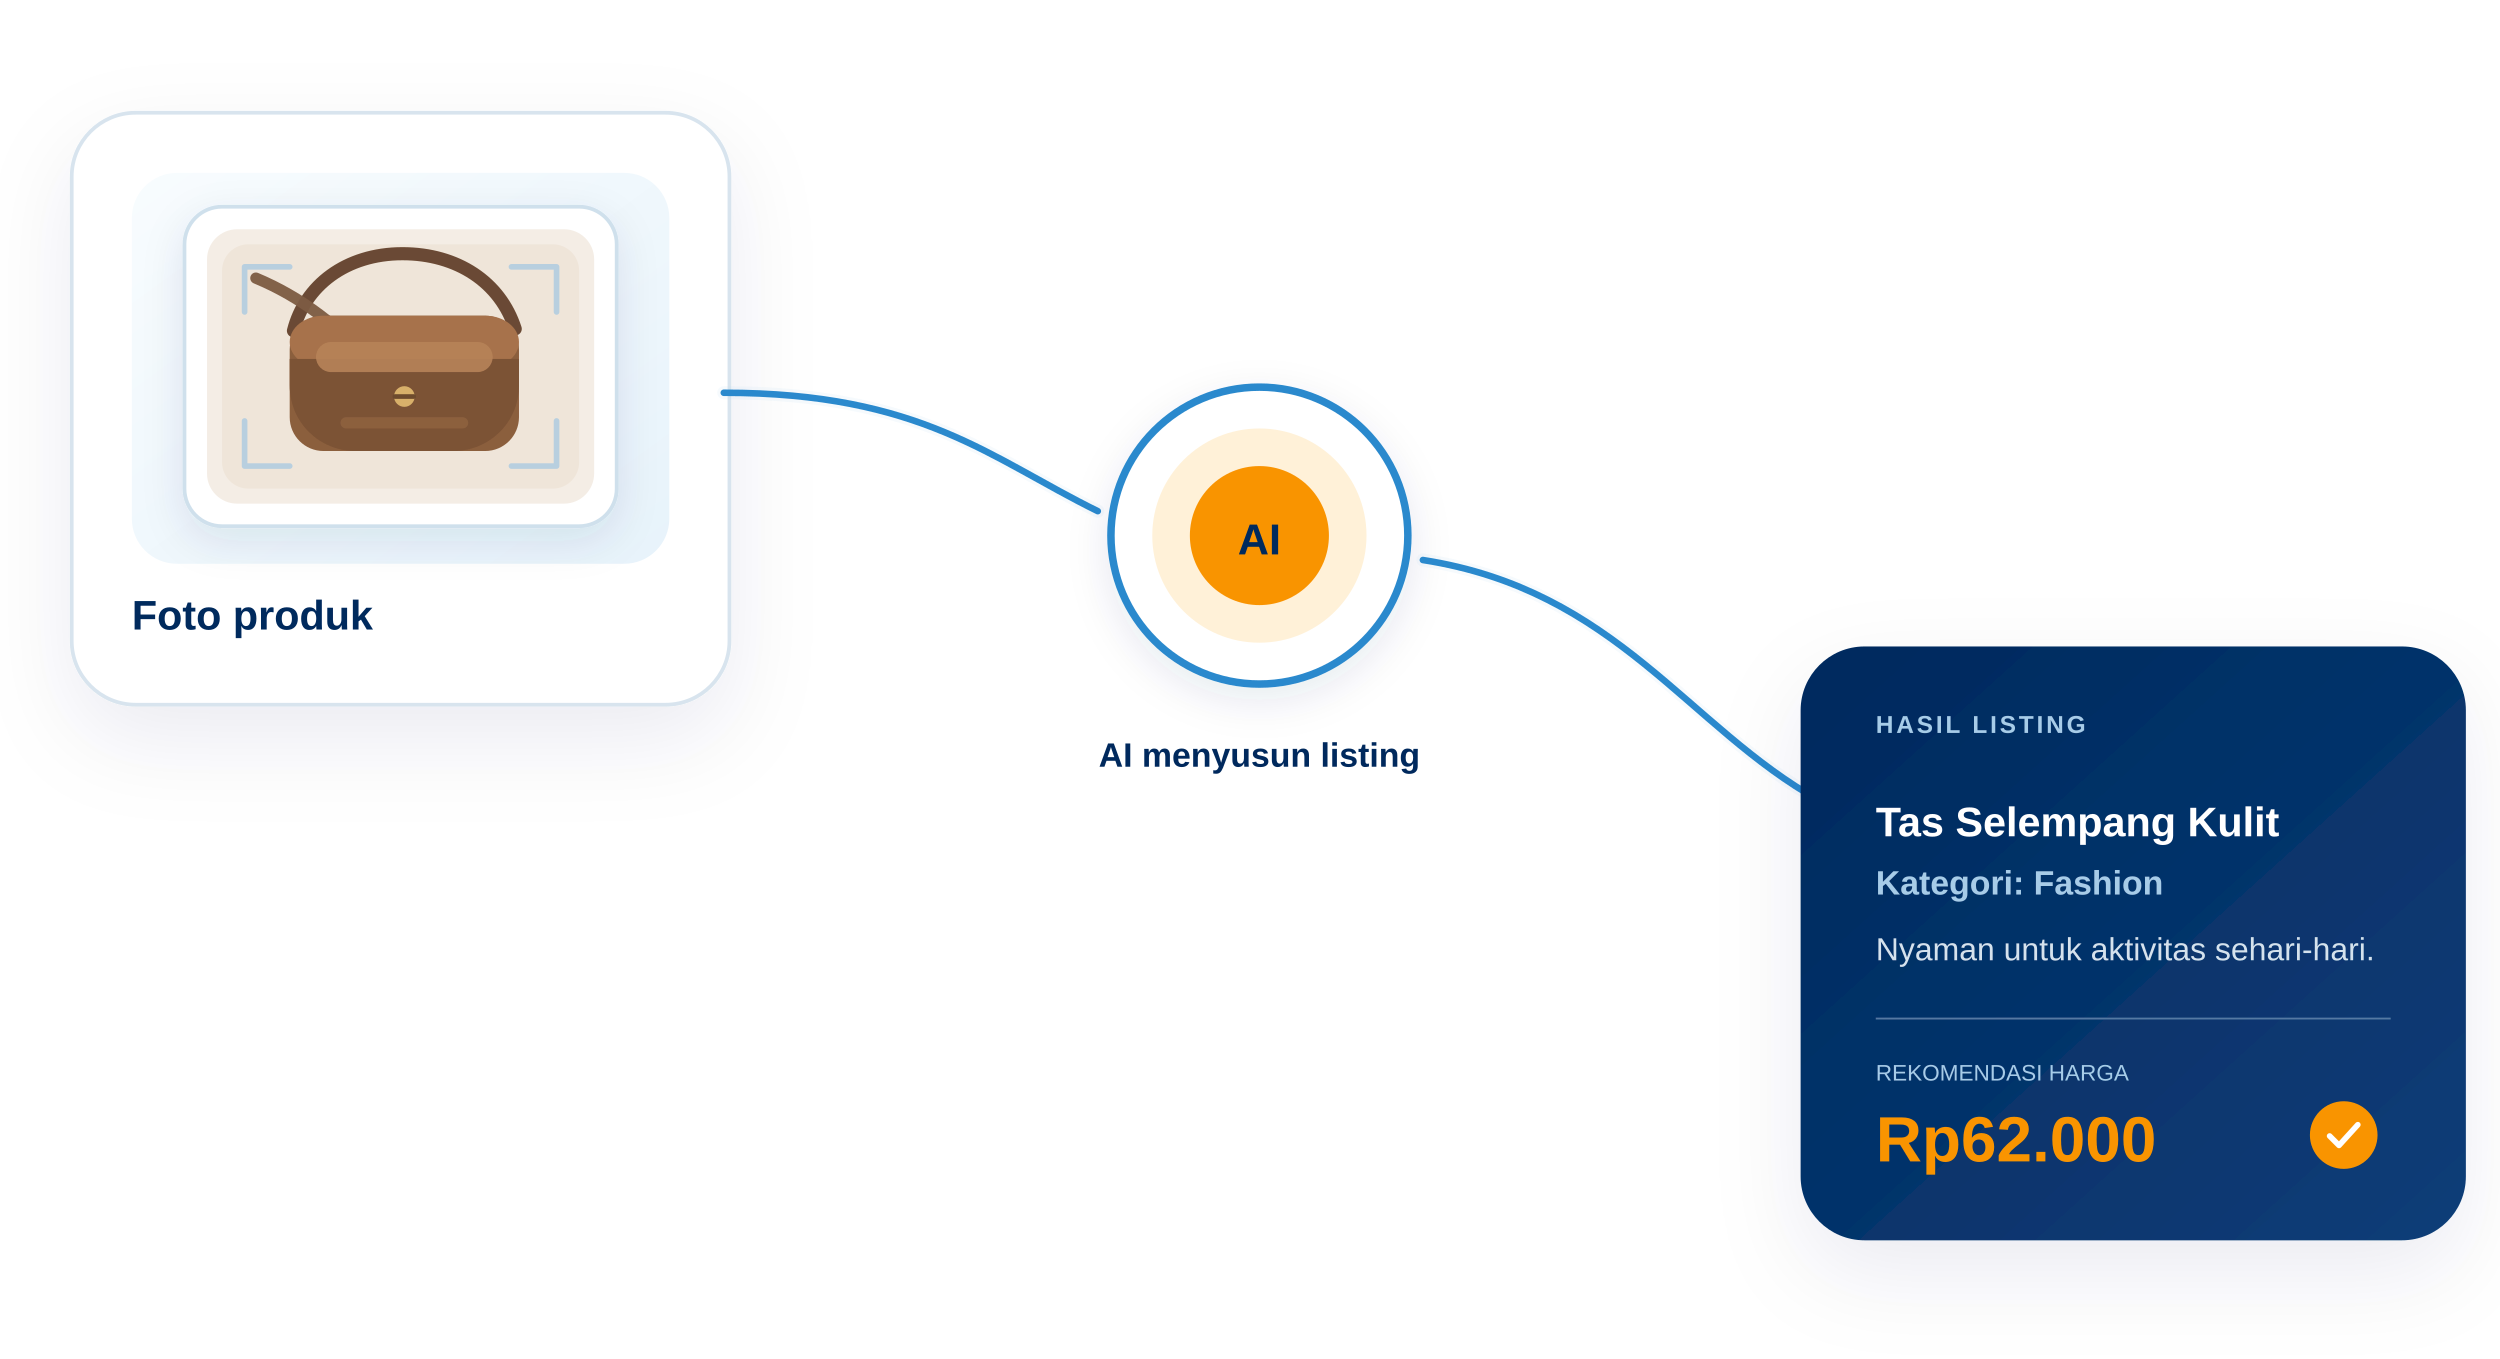
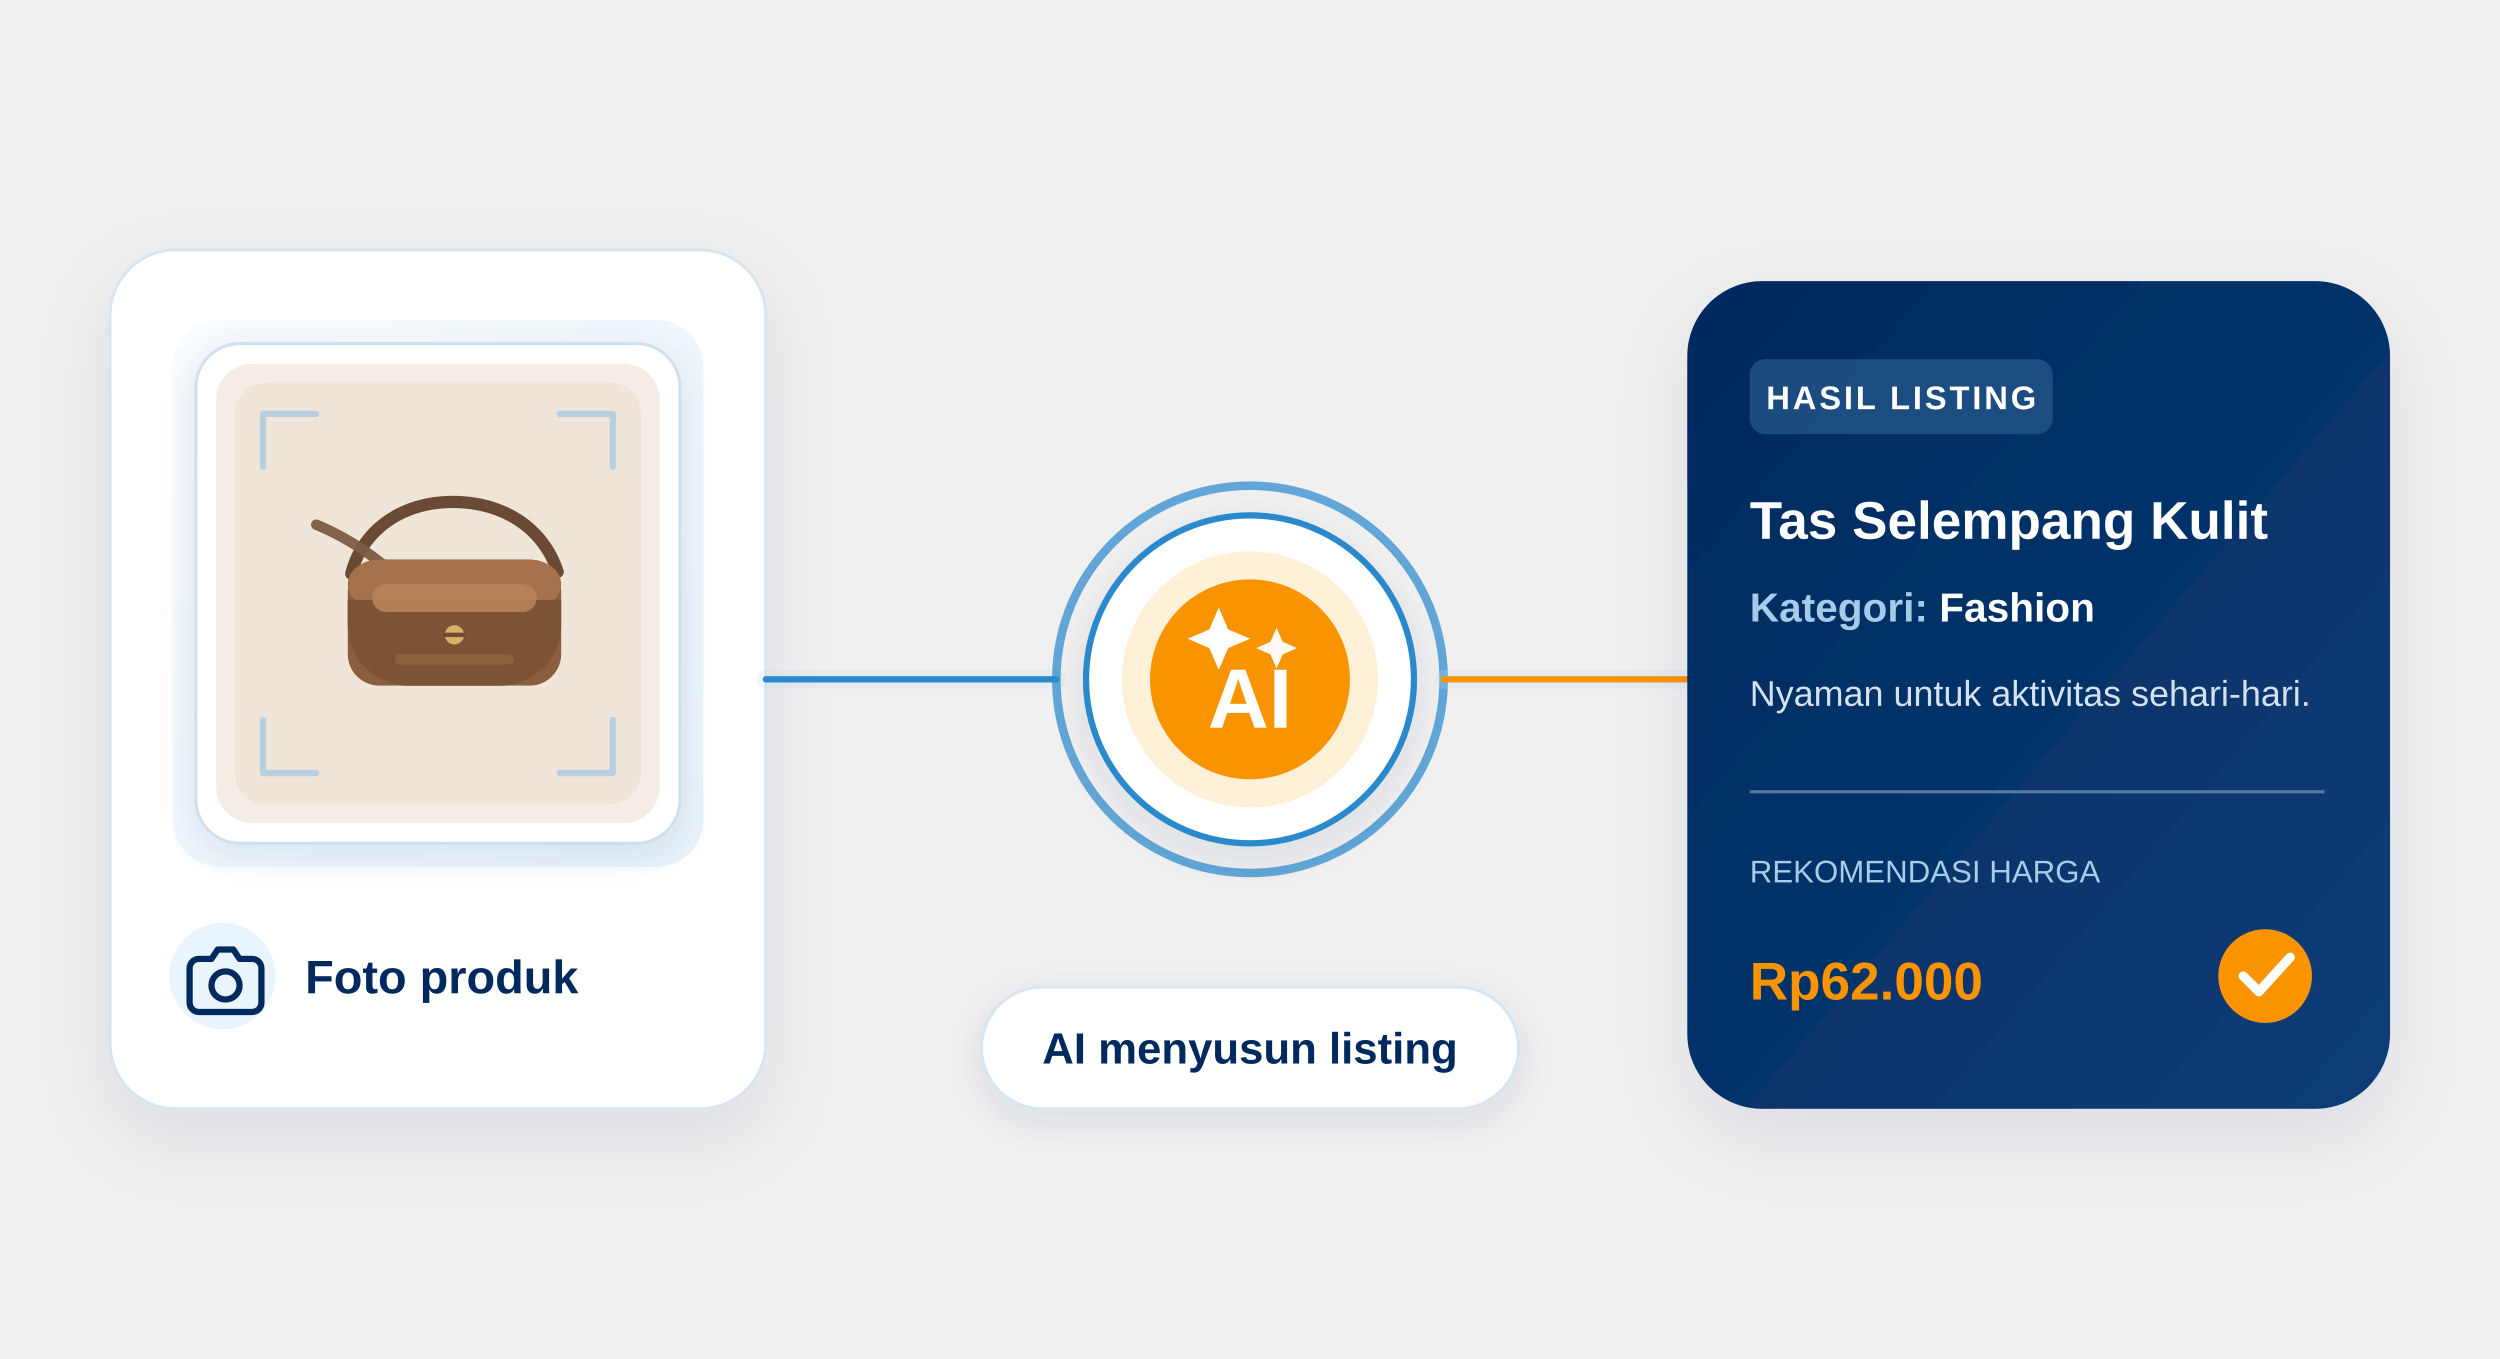
- <svg xmlns="http://www.w3.org/2000/svg" width="874" height="475" viewBox="40 110 1330 723" role="img" aria-labelledby="title desc">
+ <svg xmlns="http://www.w3.org/2000/svg" width="874" height="475" viewBox="0 0 1600 870" role="img" aria-labelledby="title desc">
  <defs>
    <filter id="shadowLg" x="-25%" y="-25%" width="150%" height="150%">
      <feDropShadow dx="0" dy="18" stdDeviation="24" flood-color="#00295D" flood-opacity=".08" />
    </filter>
    <filter id="shadowSm" x="-35%" y="-35%" width="170%" height="170%">
      <feDropShadow dx="0" dy="7" stdDeviation="11" flood-color="#00295D" flood-opacity=".10" />
    </filter>
-     <filter id="amberGlow" x="-60%" y="-60%" width="220%" height="220%">
-       <feGaussianBlur stdDeviation="8" result="blur" />
+     <filter id="amberGlow" x="-70%" y="-70%" width="240%" height="240%">
+       <feGaussianBlur stdDeviation="10" result="blur" />
      <feFlood flood-color="#F99404" flood-opacity=".26" result="color" />
      <feComposite in="color" in2="blur" operator="in" result="glow" />
      <feMerge>
        <feMergeNode in="glow" />
        <feMergeNode in="SourceGraphic" />
      </feMerge>
    </filter>
    <linearGradient id="photoBg" x1="0" y1="0" x2="1" y2="1">
      <stop offset="0%" stop-color="#F8FCFE" />
      <stop offset="100%" stop-color="#E7F3FB" />
    </linearGradient>
    <linearGradient id="listingBg" x1="0" y1="0" x2="1" y2="1">
      <stop offset="0%" stop-color="#00295D" />
      <stop offset="100%" stop-color="#0C3D78" />
    </linearGradient>
-     <path id="pathInputToAI" d="M425 319 C530 319 567 354 624 382" />
-     <path id="pathAIToOutput" d="M797 408 C900 424 938 497 1008 536" />
+     <path id="pathInputToAI" d="M490 435 L676 435" />
+     <path id="pathAIToOutput" d="M924 435 L1080 435" />
+     <path id="pathIntoAI" d="M676 435 L736 435" />
+     <path id="pathOutOfAI" d="M864 435 L924 435" />
  </defs>
  <style>
-     .flow {
+     .beam-glow {
+       fill: none;
+       stroke: #BBDDF1;
+       stroke-width: 12;
+       stroke-linecap: round;
+       opacity: .22;
+     }
+     .beam {
      fill: none;
      stroke: #2A89CD;
-       stroke-width: 3.5;
-       stroke-linecap: round;
-     }
-     .flow-underlay {
-       fill: none;
-       stroke: #BBDDF1;
+       stroke-width: 4;
+       stroke-linecap: round;
+     }
+     .beam-output {
+       fill: none;
+       stroke: #F99404;
+       stroke-width: 4;
+       stroke-linecap: round;
+     }
+     .internal-beam-blue {
+       fill: none;
+       stroke: #2A89CD;
      stroke-width: 7;
      stroke-linecap: round;
-       opacity: .14;
+       filter: url(#shadowSm);
+     }
+     .internal-beam-orange {
+       fill: none;
+       stroke: #F99404;
+       stroke-width: 7;
+       stroke-linecap: round;
+       filter: url(#shadowSm);
    }
    .moving-dot { filter: url(#shadowSm); }
    .reaction-ring {
      fill: none;
      stroke: #F99404;
      stroke-width: 3;
      opacity: 0;
      vector-effect: non-scaling-stroke;
    }
+     .label-text {
+       font-family: Arial, Helvetica, sans-serif;
+       fill: #00295D;
+       font-weight: 700;
+     }

    @media (prefers-reduced-motion: reduce) {
      .moving-dot, .reaction-ring, .orb-reactor, .orb-accent { display: none; }
    }
  </style>
-   <rect width="1440" height="860" fill="#FFFFFF" />
  <g filter="url(#shadowLg)">
-     <rect x="78" y="170" width="350" height="315" rx="34" fill="#FFFFFF" stroke="#D8E4EE" stroke-width="2" />
-     <rect x="110" y="202" width="286" height="208" rx="24" fill="url(#photoBg)" />
+     <rect x="70" y="160" width="420" height="550" rx="42" fill="#FFFFFF" stroke="#D8E4EE" stroke-width="2" />
+     <rect x="110" y="205" width="340" height="350" rx="30" fill="url(#photoBg)" />
    <g filter="url(#shadowSm)">
-       <rect x="138" y="220" width="230" height="170" rx="20" fill="#FFFFFF" stroke="#CFE0EC" stroke-width="2" />
-       <rect x="150" y="232" width="206" height="146" rx="16" fill="#F4EDE5" />
-       <rect x="158" y="240" width="190" height="130" rx="14" fill="#EFE5D9" />
-       <path d="M170 252h24M170 252v24M336 252h-24M336 252v24M170 358h24M170 358v-24M336 358h-24M336 358v-24" stroke="#B8CFDF" stroke-width="3" stroke-linecap="round" />
-       <path d="M196 286c6-24 28-41 58-41 29 0 52 15 60 40" fill="none" stroke="#6B4A34" stroke-width="7" stroke-linecap="round" />
-       <path d="M176 258c24 10 45 26 63 47" fill="none" stroke="#7D5B43" stroke-width="6" stroke-linecap="round" opacity=".95" />
-       <rect x="194" y="278" width="122" height="72" rx="18" fill="#8B5E3C" />
-       <rect x="194" y="278" width="122" height="28" rx="18" fill="#A7724B" />
-       <path d="M194 301h122v14c0 20-16 35-35 35h-52c-19 0-35-15-35-35v-14Z" fill="#7B5235" />
-       <rect x="208" y="292" width="94" height="16" rx="8" fill="#B78358" opacity=".9" />
-       <circle cx="255" cy="321" r="5.5" fill="#D8B06A" />
-       <path d="M250 321h10" stroke="#6D4B2D" stroke-width="2.5" stroke-linecap="round" />
-       <rect x="221" y="332" width="68" height="6" rx="3" fill="#9A6B45" opacity=".55" />
+       <rect x="125" y="220" width="310" height="320" rx="28" fill="#FFFFFF" stroke="#CFE0EC" stroke-width="2" />
+       <rect x="138" y="233" width="284" height="294" rx="23" fill="#F4EDE5" />
+       <rect x="150" y="245" width="260" height="270" rx="20" fill="#EFE5D9" />
+       <path d="M168 265h34M168 265v34M392 265h-34M392 265v34M168 495h34M168 495v-34M392 495h-34M392 495v-34" stroke="#B8CFDF" stroke-width="4" stroke-linecap="round" />
+       <g transform="translate(5 47) scale(1.12)">
+         <path d="M196 286c6-24 28-41 58-41 29 0 52 15 60 40" fill="none" stroke="#6B4A34" stroke-width="7" stroke-linecap="round" />
+         <path d="M176 258c24 10 45 26 63 47" fill="none" stroke="#7D5B43" stroke-width="6" stroke-linecap="round" opacity=".95" />
+         <rect x="194" y="278" width="122" height="72" rx="18" fill="#8B5E3C" />
+         <rect x="194" y="278" width="122" height="28" rx="18" fill="#A7724B" />
+         <path d="M194 301h122v14c0 20-16 35-35 35h-52c-19 0-35-15-35-35v-14Z" fill="#7B5235" />
+         <rect x="208" y="292" width="94" height="16" rx="8" fill="#B78358" opacity=".9" />
+         <circle cx="255" cy="321" r="5.5" fill="#D8B06A" />
+         <path d="M250 321h10" stroke="#6D4B2D" stroke-width="2.5" stroke-linecap="round" />
+         <rect x="221" y="332" width="68" height="6" rx="3" fill="#9A6B45" opacity=".55" />
+       </g>
    </g>
-     <text x="110" y="445" fill="#00295D" font-family="Arial, Helvetica, sans-serif" font-size="22" font-weight="700">Foto produk</text>
-   </g>
-   <use href="#pathInputToAI" class="flow-underlay" />
-   <use href="#pathInputToAI" class="flow" />
-   <circle class="moving-dot" r="10" fill="#00295D" opacity="0">
-     <animate attributeName="opacity" dur="4.8s" begin="0s" repeatCount="indefinite" values="1;1;0;0" keyTimes="0;.40;.405;1" />
-     <animateMotion dur="4.8s" begin="0s" repeatCount="indefinite" keyTimes="0;.40;1" keyPoints="0;1;1" calcMode="spline" keySplines=".35 0 .2 1; 0 0 1 1">
+     <circle cx="142" cy="625" r="34" fill="#EAF4FC" />
+     <g transform="translate(119 602)" fill="none" stroke="#00295D" stroke-width="4" stroke-linecap="round" stroke-linejoin="round">
+       <path d="M8 12h8l4-6h10l4 6h8a6 6 0 0 1 6 6v22a6 6 0 0 1-6 6H8a6 6 0 0 1-6-6V18a6 6 0 0 1 6-6Z" />
+       <circle cx="25" cy="29" r="9" />
+     </g>
+     <text x="195" y="636" class="label-text" font-size="30">Foto produk</text>
+   </g>
+   <use href="#pathInputToAI" class="beam-glow" />
+   <use href="#pathInputToAI" class="beam" />
+   <circle class="moving-dot" r="9" fill="#00295D" opacity="0">
+     <animate attributeName="opacity" dur="5.2s" begin="0s" repeatCount="indefinite" values="0;1;1;0;0" keyTimes="0;.015;.34;.345;1" />
+     <animateMotion dur="5.2s" begin="0s" repeatCount="indefinite" keyTimes="0;.015;.34;1" keyPoints="0;0;1;1" calcMode="spline" keySplines="0 0 1 1;.35 0 .2 1;0 0 1 1">
      <mpath href="#pathInputToAI" />
    </animateMotion>
  </circle>
-   <circle class="moving-dot" r="5.2" fill="#2A89CD" opacity="0">
-     <animate attributeName="opacity" dur="4.8s" begin="0s" repeatCount="indefinite" values="0;.82;.82;0;0" keyTimes="0;.08;.28;.285;1" />
-     <animateMotion dur="4.8s" begin="0s" repeatCount="indefinite" keyTimes="0;.08;.28;1" keyPoints="0;0;1;1" calcMode="linear">
+   <circle class="moving-dot" r="4.8" fill="#2A89CD" opacity="0">
+     <animate attributeName="opacity" dur="5.2s" begin="0s" repeatCount="indefinite" values="0;.72;.72;0;0" keyTimes="0;.07;.29;.295;1" />
+     <animateMotion dur="5.2s" begin="0s" repeatCount="indefinite" keyTimes="0;.07;.29;1" keyPoints="0;0;1;1" calcMode="linear">
      <mpath href="#pathInputToAI" />
    </animateMotion>
  </circle>
-   <circle class="moving-dot" r="4.2" fill="#2A89CD" opacity="0">
-     <animate attributeName="opacity" dur="4.8s" begin="0s" repeatCount="indefinite" values="0;.55;.55;0;0" keyTimes="0;.18;.38;.385;1" />
-     <animateMotion dur="4.8s" begin="0s" repeatCount="indefinite" keyTimes="0;.18;.38;1" keyPoints="0;0;1;1" calcMode="linear">
+   <circle class="moving-dot" r="3.8" fill="#62ADD9" opacity="0">
+     <animate attributeName="opacity" dur="5.2s" begin="0s" repeatCount="indefinite" values="0;.48;.48;0;0" keyTimes="0;.14;.33;.335;1" />
+     <animateMotion dur="5.2s" begin="0s" repeatCount="indefinite" keyTimes="0;.14;.33;1" keyPoints="0;0;1;1" calcMode="linear">
      <mpath href="#pathInputToAI" />
    </animateMotion>
  </circle>
-   <circle class="reaction-ring" cx="710" cy="395" r="79">
-     <animate attributeName="r" dur="4.8s" begin="0s" repeatCount="indefinite" values="79;79;88;112;126;126" keyTimes="0;.38;.43;.50;.56;1" />
-     <animate attributeName="opacity" dur="4.8s" begin="0s" repeatCount="indefinite" values="0;0;.68;.30;0;0" keyTimes="0;.38;.43;.51;.56;1" />
-   </circle>
-   <circle class="reaction-ring" cx="710" cy="395" r="79">
-     <animate attributeName="r" dur="4.8s" begin="0s" repeatCount="indefinite" values="79;79;82;102;118;118" keyTimes="0;.42;.46;.52;.58;1" />
-     <animate attributeName="opacity" dur="4.8s" begin="0s" repeatCount="indefinite" values="0;0;.46;.20;0;0" keyTimes="0;.42;.46;.53;.58;1" />
-   </circle>
-   <circle class="orb-reactor" cx="710" cy="395" r="64" fill="#F99404" opacity="0" filter="url(#amberGlow)">
-     <animate attributeName="opacity" dur="4.8s" begin="0s" repeatCount="indefinite" values="0;0;.18;.30;.10;0;0" keyTimes="0;.38;.43;.48;.52;.57;1" />
-     <animate attributeName="r" dur="4.8s" begin="0s" repeatCount="indefinite" values="64;64;68;74;70;64;64" keyTimes="0;.38;.43;.48;.52;.57;1" />
+   <use href="#pathIntoAI" class="internal-beam-blue" pathLength="1" stroke-dasharray="1" stroke-dashoffset="1" opacity="0">
+     <animate attributeName="opacity" dur="5.2s" begin="0s" repeatCount="indefinite" values="0;0;1;1;0;0" keyTimes="0;.34;.345;.46;.49;1" />
+     <animate attributeName="stroke-dashoffset" dur="5.2s" begin="0s" repeatCount="indefinite" values="1;1;0;0;1;1" keyTimes="0;.34;.46;.49;.52;1" />
+   </use>
+   <circle class="moving-dot" r="6.5" fill="#2A89CD" opacity="0">
+     <animate attributeName="opacity" dur="5.2s" begin="0s" repeatCount="indefinite" values="0;0;1;1;0;0" keyTimes="0;.34;.345;.455;.465;1" />
+     <animate attributeName="r" dur="5.2s" begin="0s" repeatCount="indefinite" values="6.5;6.5;6.5;3;0;0" keyTimes="0;.34;.345;.45;.47;1" />
+     <animateMotion dur="5.2s" begin="0s" repeatCount="indefinite" keyTimes="0;.34;.46;1" keyPoints="0;0;1;1" calcMode="spline" keySplines="0 0 1 1;.3 0 .2 1;0 0 1 1">
+       <mpath href="#pathIntoAI" />
+     </animateMotion>
+   </circle>
+   <circle cx="800" cy="435" r="124" fill="none" stroke="#2A89CD" stroke-width="3" opacity=".72" vector-effect="non-scaling-stroke">
+     <animate attributeName="r" dur="5.2s" begin="0s" repeatCount="indefinite" values="124;124;108;82;64;64;76;98;124;124" keyTimes="0;.34;.375;.42;.48;.59;.625;.665;.70;1" calcMode="spline" keySplines="0 0 1 1;.30 0 .20 1;.30 0 .20 1;.30 0 .20 1;0 0 1 1;.30 0 .20 1;.30 0 .20 1;.30 0 .20 1;0 0 1 1" />
+     <animate attributeName="opacity" dur="5.2s" begin="0s" repeatCount="indefinite" values=".72;.72;.55;.24;0;0;.22;.52;.72;.72" keyTimes="0;.34;.375;.42;.48;.59;.625;.665;.70;1" />
+     <animate attributeName="stroke-width" dur="5.2s" begin="0s" repeatCount="indefinite" values="3;3;3.4;4;2;2.3;2.8;3.1;3;3" keyTimes="0;.34;.375;.42;.48;.59;.625;.665;.70;1" />
+   </circle>
+   <circle cx="800" cy="435" r="104" fill="none" stroke="#2A89CD" stroke-width="2" stroke-dasharray="12 10" opacity=".52" />
+   <circle class="reaction-ring" cx="800" cy="435" r="105">
+     <animate attributeName="r" dur="5.2s" begin="0s" repeatCount="indefinite" values="105;105;119;150;176;176" keyTimes="0;.455;.50;.56;.62;1" />
+     <animate attributeName="opacity" dur="5.2s" begin="0s" repeatCount="indefinite" values="0;0;.58;.26;0;0" keyTimes="0;.455;.50;.57;.62;1" />
+   </circle>
+   <circle class="reaction-ring" cx="800" cy="435" r="105">
+     <animate attributeName="r" dur="5.2s" begin="0s" repeatCount="indefinite" values="105;105;112;138;160;160" keyTimes="0;.49;.52;.58;.64;1" />
+     <animate attributeName="opacity" dur="5.2s" begin="0s" repeatCount="indefinite" values="0;0;.38;.17;0;0" keyTimes="0;.49;.52;.59;.64;1" />
+   </circle>
+   <circle class="orb-reactor" cx="800" cy="435" r="86" fill="#F99404" opacity="0" filter="url(#amberGlow)">
+     <animate attributeName="opacity" dur="5.2s" begin="0s" repeatCount="indefinite" values="0;0;.18;.28;.10;0;0" keyTimes="0;.46;.50;.54;.58;.64;1" />
+     <animate attributeName="r" dur="5.2s" begin="0s" repeatCount="indefinite" values="86;86;92;99;93;86;86" keyTimes="0;.46;.50;.54;.58;.64;1" />
  </circle>
  <g filter="url(#shadowSm)">
-     <circle cx="710" cy="395" r="79" fill="#FFFFFF" stroke="#2A89CD" stroke-width="4" />
-     <circle cx="710" cy="395" r="57" fill="#FFF1D8" />
-     <circle cx="710" cy="395" r="37" fill="#F99404" />
-     <text x="710" y="405" text-anchor="middle" fill="#00295D" font-family="Arial, Helvetica, sans-serif" font-size="23" font-weight="800">AI</text>
-   </g>
-   <circle class="orb-accent" cx="710" cy="395" r="57" fill="none" stroke="#F99404" stroke-width="3" opacity="0">
-     <animate attributeName="opacity" dur="4.8s" begin="0s" repeatCount="indefinite" values="0;0;.9;.38;0;0" keyTimes="0;.40;.45;.52;.57;1" />
-     <animate attributeName="r" dur="4.8s" begin="0s" repeatCount="indefinite" values="57;57;61;66;57;57" keyTimes="0;.40;.45;.52;.57;1" />
-   </circle>
-   <text x="710" y="518" text-anchor="middle" fill="#00295D" font-family="Arial, Helvetica, sans-serif" font-size="18" font-weight="700">AI menyusun listing</text>
-   <use href="#pathAIToOutput" class="flow-underlay" />
-   <use href="#pathAIToOutput" class="flow" />
-   <circle class="moving-dot" r="9" fill="#F99404" opacity="0">
-     <animate attributeName="opacity" dur="4.8s" begin="0s" repeatCount="indefinite" values="0;0;1;1;0;0" keyTimes="0;.535;.54;.80;.805;1" />
-     <animateMotion dur="4.8s" begin="0s" repeatCount="indefinite" keyTimes="0;.54;.80;1" keyPoints="0;0;1;1" calcMode="spline" keySplines="0 0 1 1; .35 0 .2 1; 0 0 1 1">
+     <circle cx="800" cy="435" r="105" fill="#FFFFFF" stroke="#2A89CD" stroke-width="4" />
+     <circle cx="800" cy="435" r="82" fill="#FFF1D8" />
+     <circle cx="800" cy="435" r="64" fill="#F99404" />
+     <path d="M780 389l6 14 14 6-14 6-6 14-6-14-14-6 14-6Z" fill="#FFFFFF" />
+     <path d="M817 402l4 9 9 4-9 4-4 9-4-9-9-4 9-4Z" fill="#FFFFFF" opacity=".95" />
+     <text x="800" y="466" text-anchor="middle" fill="#FFFFFF" font-family="Arial, Helvetica, sans-serif" font-size="54" font-weight="800">AI</text>
+   </g>
+   <circle class="orb-accent" cx="800" cy="435" r="82" fill="none" stroke="#F99404" stroke-width="3" opacity="0">
+     <animate attributeName="opacity" dur="5.2s" begin="0s" repeatCount="indefinite" values="0;0;.82;.32;0;0" keyTimes="0;.49;.53;.60;.65;1" />
+     <animate attributeName="r" dur="5.2s" begin="0s" repeatCount="indefinite" values="82;82;88;94;82;82" keyTimes="0;.49;.53;.60;.65;1" />
+   </circle>
+   <g filter="url(#shadowSm)">
+     <rect x="628" y="632" width="344" height="78" rx="39" fill="#FFFFFF" stroke="#D8E4EE" stroke-width="2" />
+     <text x="800" y="681" text-anchor="middle" fill="#00295D" font-family="Arial, Helvetica, sans-serif" font-size="28" font-weight="700">AI menyusun listing</text>
+   </g>
+   <use href="#pathAIToOutput" class="beam-glow" />
+   <use href="#pathAIToOutput" class="beam-output" />
+   <use href="#pathOutOfAI" class="internal-beam-orange" pathLength="1" stroke-dasharray="1" stroke-dashoffset="1" opacity="0">
+     <animate attributeName="opacity" dur="5.2s" begin="0s" repeatCount="indefinite" values="0;0;1;1;0;0" keyTimes="0;.59;.595;.70;.735;1" />
+     <animate attributeName="stroke-dashoffset" dur="5.2s" begin="0s" repeatCount="indefinite" values="1;1;0;0;1;1" keyTimes="0;.59;.70;.73;.76;1" />
+   </use>
+   <circle class="moving-dot" r="6.5" fill="#F99404" opacity="0">
+     <animate attributeName="opacity" dur="5.2s" begin="0s" repeatCount="indefinite" values="0;0;1;1;0;0" keyTimes="0;.59;.595;.695;.705;1" />
+     <animateMotion dur="5.2s" begin="0s" repeatCount="indefinite" keyTimes="0;.59;.70;1" keyPoints="0;0;1;1" calcMode="spline" keySplines="0 0 1 1;.3 0 .2 1;0 0 1 1">
+       <mpath href="#pathOutOfAI" />
+     </animateMotion>
+   </circle>
+   <circle class="moving-dot" r="8.5" fill="#F99404" opacity="0">
+     <animate attributeName="opacity" dur="5.2s" begin="0s" repeatCount="indefinite" values="0;0;1;1;0;0" keyTimes="0;.70;.705;.91;.915;1" />
+     <animateMotion dur="5.2s" begin="0s" repeatCount="indefinite" keyTimes="0;.70;.91;1" keyPoints="0;0;1;1" calcMode="spline" keySplines="0 0 1 1;.35 0 .2 1;0 0 1 1">
      <mpath href="#pathAIToOutput" />
    </animateMotion>
  </circle>
-   <circle class="moving-dot" r="4.8" fill="#2A89CD" opacity="0">
-     <animate attributeName="opacity" dur="4.8s" begin="0s" repeatCount="indefinite" values="0;0;.88;.88;0;0" keyTimes="0;.615;.62;.88;.885;1" />
-     <animateMotion dur="4.8s" begin="0s" repeatCount="indefinite" keyTimes="0;.62;.88;1" keyPoints="0;0;1;1" calcMode="linear">
+   <circle class="moving-dot" r="4.2" fill="#F9B34D" opacity="0">
+     <animate attributeName="opacity" dur="5.2s" begin="0s" repeatCount="indefinite" values="0;0;.72;.72;0;0" keyTimes="0;.76;.765;.96;.965;1" />
+     <animateMotion dur="5.2s" begin="0s" repeatCount="indefinite" keyTimes="0;.76;.96;1" keyPoints="0;0;1;1" calcMode="linear">
      <mpath href="#pathAIToOutput" />
    </animateMotion>
  </circle>
-   <circle class="moving-dot" r="4.0" fill="#2A89CD" opacity="0">
-     <animate attributeName="opacity" dur="4.8s" begin="0s" repeatCount="indefinite" values="0;0;.60;.60;0;0" keyTimes="0;.695;.70;.96;.965;1" />
-     <animateMotion dur="4.8s" begin="0s" repeatCount="indefinite" keyTimes="0;.70;.96;1" keyPoints="0;0;1;1" calcMode="linear">
-       <mpath href="#pathAIToOutput" />
-     </animateMotion>
-   </circle>
  <g filter="url(#shadowLg)">
-     <rect x="998" y="454" width="354" height="316" rx="34" fill="url(#listingBg)" />
-     <text x="1038" y="500" fill="#A7CCE8" font-family="Arial, Helvetica, sans-serif" font-size="13" font-weight="700" letter-spacing="1.5">HASIL LISTING</text>
-     <text x="1038" y="555" fill="#FFFFFF" font-family="Arial, Helvetica, sans-serif" font-size="22" font-weight="700">Tas Selempang Kulit</text>
-     <text x="1038" y="586" fill="#A7CCE8" font-family="Arial, Helvetica, sans-serif" font-size="18" font-weight="700">Kategori: Fashion</text>
-     <text x="1038" y="621" fill="#D5E2ED" font-family="Arial, Helvetica, sans-serif" font-size="17">Nyaman untuk aktivitas sehari-hari.</text>
-     <line x1="1038" y1="652" x2="1312" y2="652" stroke="#5579A2" />
-     <text x="1038" y="685" fill="#A7CCE8" font-family="Arial, Helvetica, sans-serif" font-size="12">REKOMENDASI HARGA</text>
-     <text x="1038" y="728" fill="#F99404" font-family="Arial, Helvetica, sans-serif" font-size="34" font-weight="800">Rp62.000</text>
+     <rect x="1080" y="180" width="450" height="530" rx="48" fill="url(#listingBg)" />
+     <rect x="1120" y="230" width="194" height="48" rx="10" fill="#214F82" opacity=".92" />
+     <text x="1217" y="262" text-anchor="middle" fill="#FFFFFF" font-family="Arial, Helvetica, sans-serif" font-size="21" font-weight="700" letter-spacing="1.8">HASIL LISTING</text>
+     <text x="1120" y="345" fill="#FFFFFF" font-family="Arial, Helvetica, sans-serif" font-size="34" font-weight="700">Tas Selempang Kulit</text>
+     <text x="1120" y="398" fill="#A7CCE8" font-family="Arial, Helvetica, sans-serif" font-size="26" font-weight="700">Kategori: <tspan fill="#FFFFFF">Fashion</tspan>
+     </text>
+     <text x="1120" y="452" fill="#D5E2ED" font-family="Arial, Helvetica, sans-serif" font-size="23">Nyaman untuk aktivitas sehari-hari.</text>
+     <line x1="1120" y1="507" x2="1488" y2="507" stroke="#5579A2" stroke-width="2" />
+     <text x="1120" y="565" fill="#A7CCE8" font-family="Arial, Helvetica, sans-serif" font-size="20">REKOMENDASI HARGA</text>
+     <text x="1120" y="640" fill="#F99404" font-family="Arial, Helvetica, sans-serif" font-size="34" font-weight="800">Rp62.000</text>
    <g aria-hidden="true">
-       <circle cx="1287" cy="714" r="18" fill="#F99404" />
-       <path d="M1279.5 714.5 L1284.5 719.5 L1294.5 708.5" fill="none" stroke="#FFFFFF" stroke-width="3" stroke-linecap="round" stroke-linejoin="round" />
+       <circle cx="1450" cy="625" r="30" fill="#F99404" />
+       <path d="M1436 625 L1446 635 L1466 613" fill="none" stroke="#FFFFFF" stroke-width="6" stroke-linecap="round" stroke-linejoin="round" />
    </g>
  </g>
</svg>
